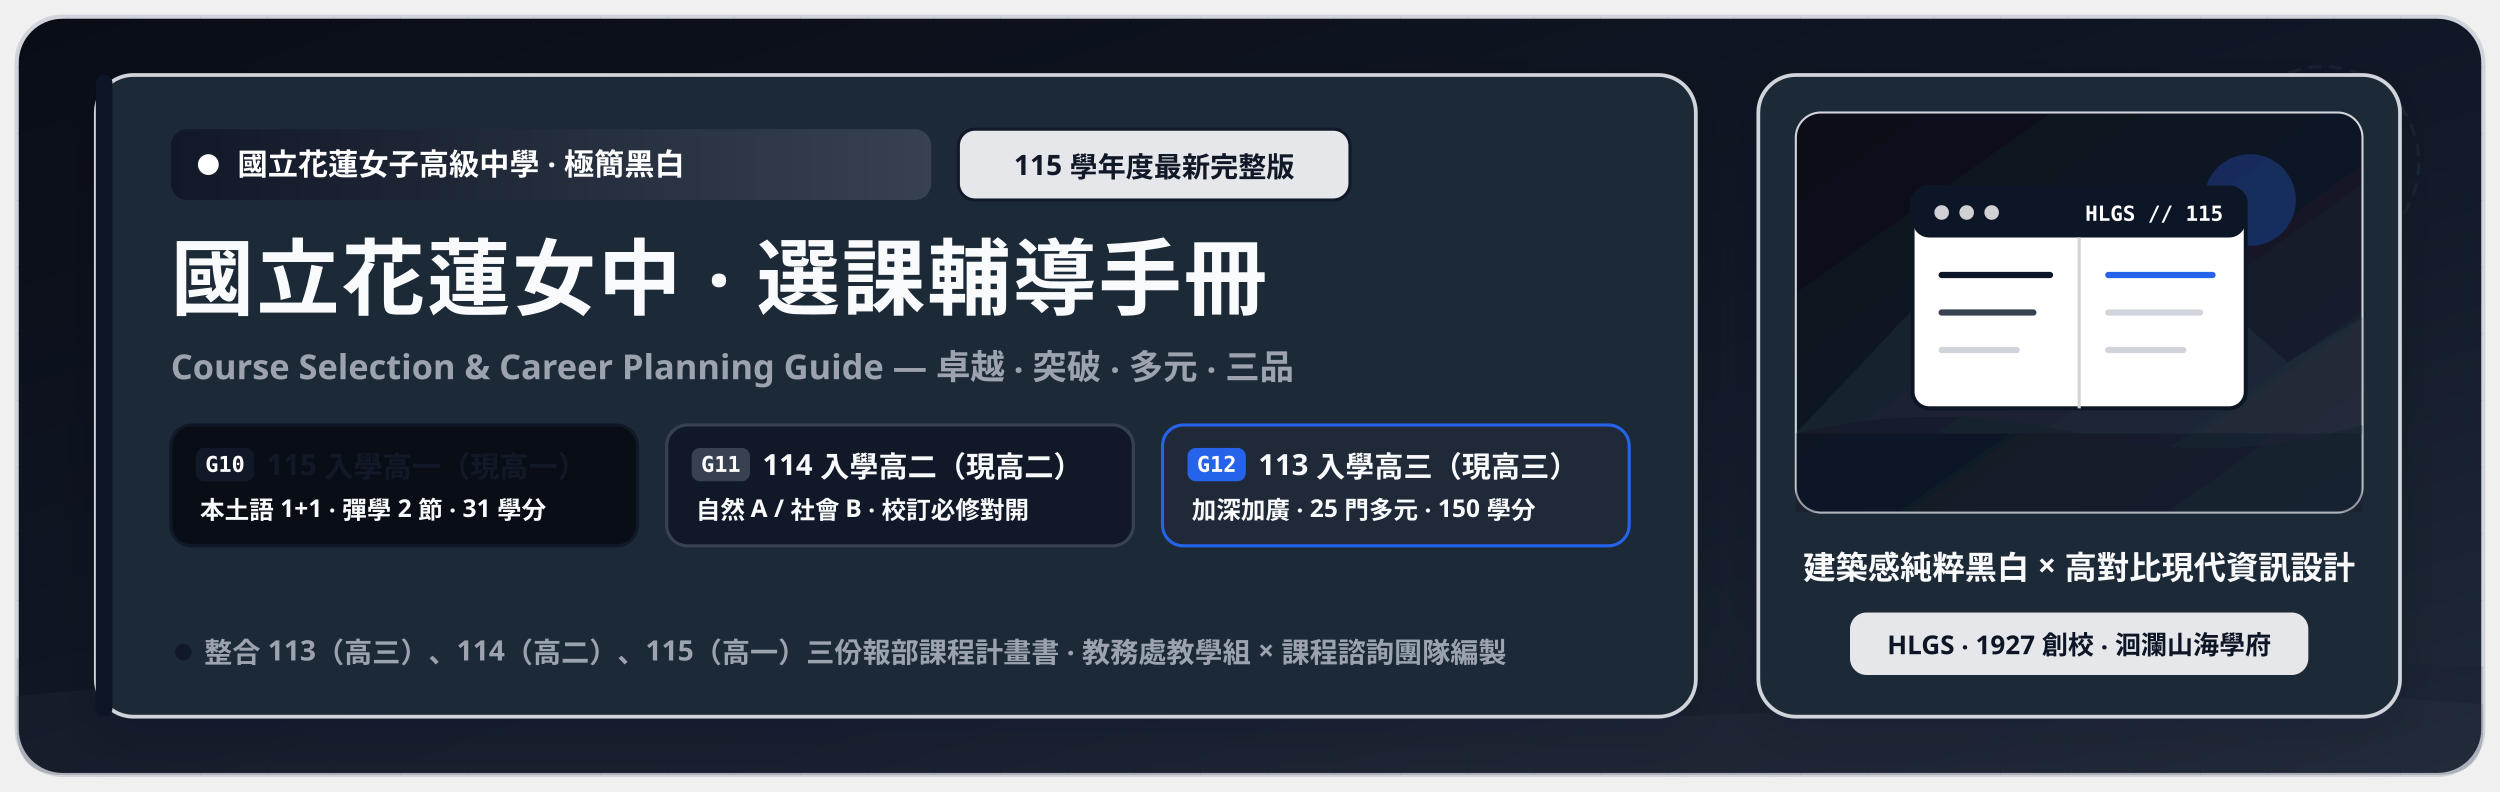
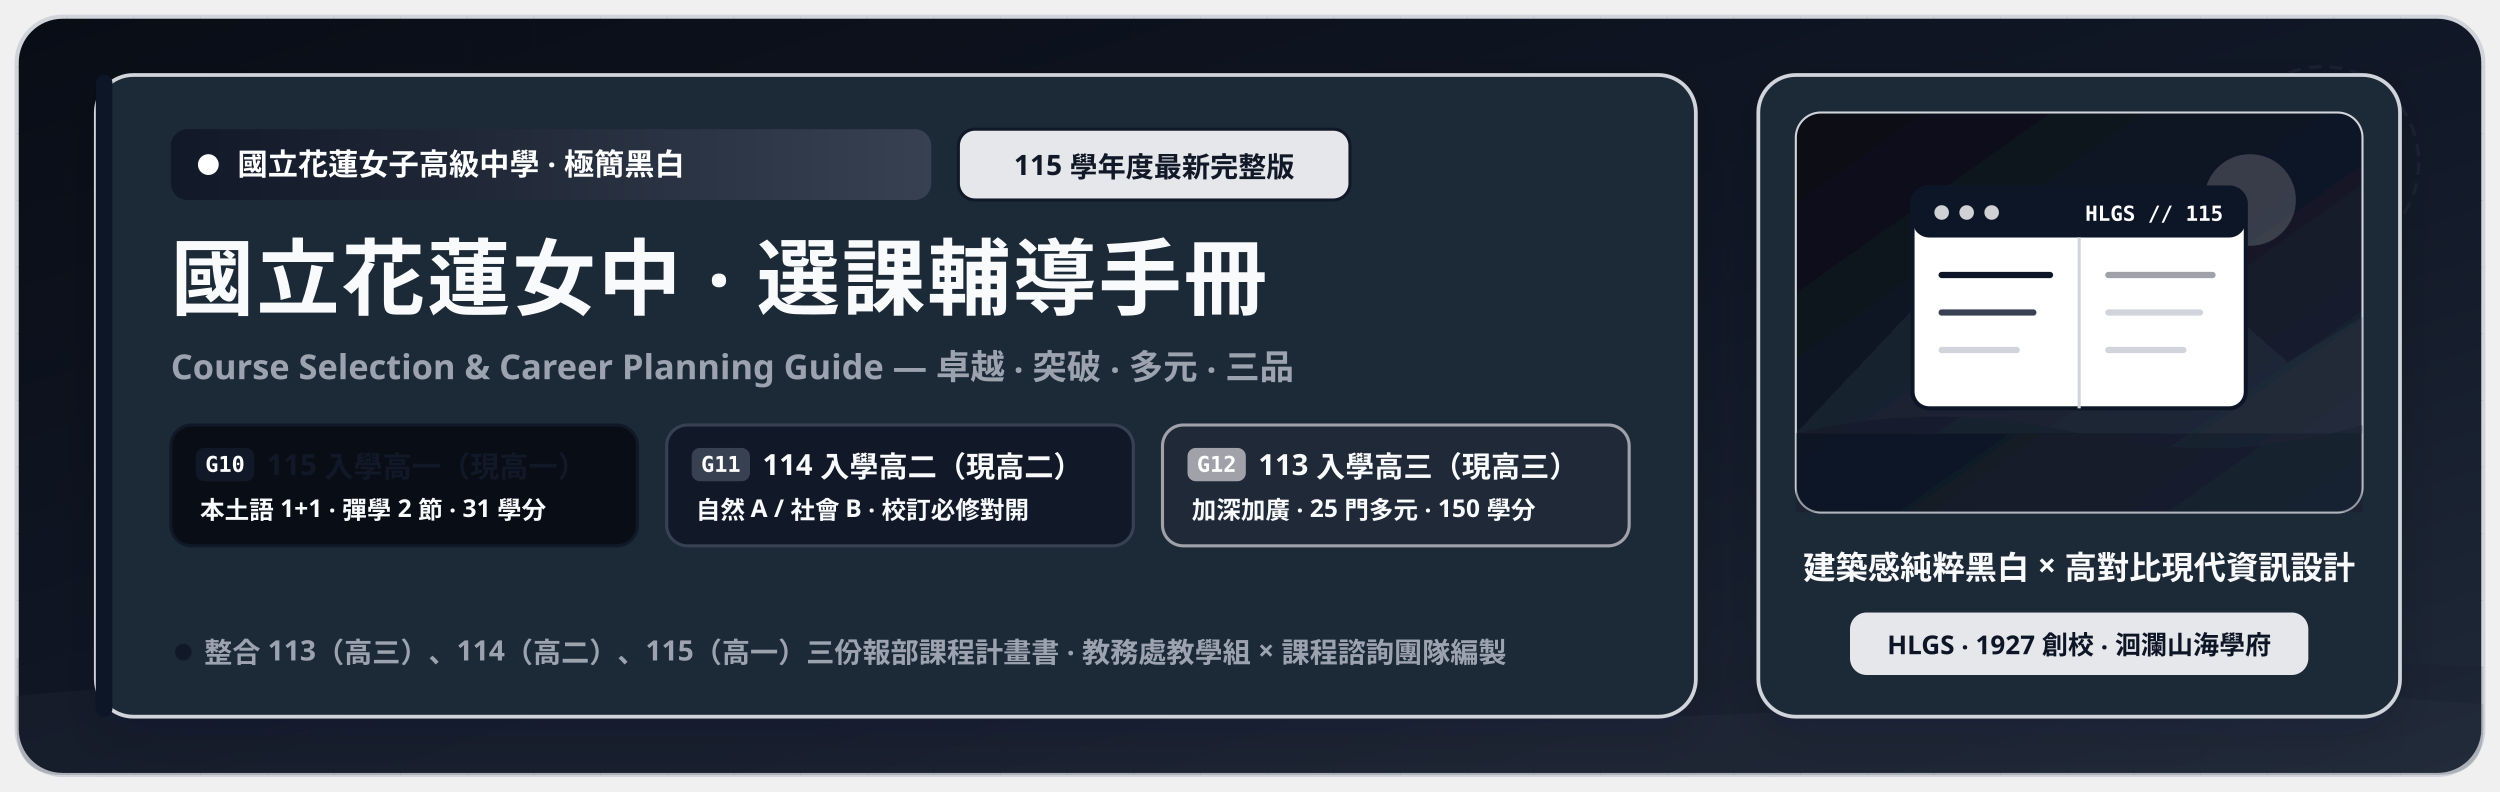
<svg xmlns="http://www.w3.org/2000/svg" viewBox="0 0 1200 380" width="100%" height="100%">
  <defs>
    <linearGradient id="bgGrad_mono_True" x1="0%" y1="0%" x2="100%" y2="100%">
      <stop offset="0%" stop-color="#090D16" />
      <stop offset="55%" stop-color="#111827" />
      <stop offset="100%" stop-color="#1F2937" />
    </linearGradient>
    <linearGradient id="pillGrad_mono_True" x1="0%" y1="0%" x2="100%" y2="0%">
      <stop offset="0%" stop-color="#111827" />
      <stop offset="100%" stop-color="#374151" />
    </linearGradient>
    <filter id="softShadow" x="-5%" y="-5%" width="110%" height="115%">
      <feDropShadow dx="0" dy="8" stdDeviation="12" flood-color="#111827" flood-opacity="0.14" />
    </filter>
    <pattern id="archGrid" width="32" height="32" patternUnits="userSpaceOnUse">
      <path d="M 32 0 L 0 0 0 32" fill="none" stroke="#111827" stroke-width="0.6" opacity="0.12" />
    </pattern>
  </defs>
  <rect x="8" y="8" width="1184" height="364" rx="22" fill="url(#bgGrad_mono_True)" stroke="#D1D5DB" stroke-width="2" />
  <rect x="8" y="8" width="1184" height="364" rx="22" fill="url(#archGrid)" />
  <path d="M 8 316 Q 220 290 440 318 T 880 308 L 1192 320 L 1192 350 Q 1192 372 1170 372 L 30 372 Q 8 372 8 350 Z" fill="#111827" opacity="0.10" />
  <path d="M 8 334 Q 280 310 540 334 T 1020 326 L 1192 338 L 1192 350 Q 1192 372 1170 372 L 30 372 Q 8 372 8 350 Z" fill="#374151" opacity="0.14" />
  <circle cx="1115" cy="78" r="46" fill="none" stroke="#374151" stroke-width="1.5" opacity="0.25" stroke-dasharray="6,4" />
-   <circle cx="1115" cy="78" r="28" fill="#2563EB" opacity="0.12" />
+   <circle cx="1115" cy="78" r="28" fill="#A1A1AA" opacity="0.12" />
  <g filter="url(#softShadow)">
    <rect x="46" y="36" width="768" height="308" rx="18" fill="#1F2937" stroke="#D1D5DB" stroke-width="1.8" />
    <rect x="46" y="36" width="8" height="308" rx="4" fill="#111827" />
  </g>
  <rect x="82" y="62" width="365" height="34" rx="8" fill="url(#pillGrad_mono_True)" />
  <circle cx="100" cy="79" r="5" fill="#FFFFFF" />
  <text x="114" y="84" font-family="'Noto Sans TC', 'PingFang TC', 'Microsoft JhengHei', sans-serif" font-size="14.5" font-weight="700" fill="#FFFFFF">
    國立花蓮女子高級中學 ‧ 極簡黑白
  </text>
  <rect x="460" y="62" width="188" height="34" rx="8" fill="#E5E7EB" stroke="#111827" stroke-width="1.5" />
  <text x="554" y="84" text-anchor="middle" font-family="'Noto Sans TC', 'PingFang TC', sans-serif" font-size="13.5" font-weight="800" fill="#111827">
    115 學年度最新完整版
  </text>
  <text x="82" y="148" font-family="'Noto Sans TC', 'PingFang TC', 'Microsoft JhengHei', sans-serif" font-size="40" font-weight="900" fill="#F9FAFB" letter-spacing="1">
    國立花蓮女中 ‧ 選課輔導手冊
  </text>
  <text x="82" y="182" font-family="'Noto Sans TC', 'PingFang TC', sans-serif" font-size="16.5" font-weight="600" fill="#9CA3AF">
    Course Selection &amp; Career Planning Guide — 卓越 ‧ 突破 ‧ 多元 ‧ 三品
  </text>
  <g transform="translate(82, 204)">
    <rect x="0" y="0" width="224" height="58" rx="10" fill="#090D16" stroke="#111827" stroke-width="1.5" />
    <rect x="12" y="11" width="28" height="16" rx="4" fill="#111827" />
    <text x="26" y="22.5" text-anchor="middle" font-family="monospace" font-size="10.5" font-weight="800" fill="#FFFFFF">G10</text>
    <text x="46" y="24" font-family="'Noto Sans TC', sans-serif" font-size="14" font-weight="800" fill="#111827">115 入學高一（現高一）</text>
    <text x="14" y="45" font-family="'Noto Sans TC', sans-serif" font-size="11.8" font-weight="600" fill="#F9FAFB">本土語 1+1 ‧ 彈學 2 節 ‧ 31 學分</text>
    <rect x="238" y="0" width="224" height="58" rx="10" fill="#111827" stroke="#374151" stroke-width="1.5" />
    <rect x="250" y="11" width="28" height="16" rx="4" fill="#374151" />
    <text x="264" y="22.5" text-anchor="middle" font-family="monospace" font-size="10.5" font-weight="800" fill="#FFFFFF">G11</text>
    <text x="284" y="24" font-family="'Noto Sans TC', sans-serif" font-size="14" font-weight="800" fill="#F9FAFB">114 入學高二（現高二）</text>
    <text x="252" y="45" font-family="'Noto Sans TC', sans-serif" font-size="11.8" font-weight="600" fill="#F9FAFB">自然 A / 社會 B ‧ 校訂必修對開</text>
-     <rect x="476" y="0" width="224" height="58" rx="10" fill="#1F2937" stroke="#2563EB" stroke-width="1.5" />
-     <rect x="488" y="11" width="28" height="16" rx="4" fill="#2563EB" />
+     <rect x="476" y="0" width="224" height="58" rx="10" fill="#1F2937" stroke="#A1A1AA" stroke-width="1.5" />
+     <rect x="488" y="11" width="28" height="16" rx="4" fill="#A1A1AA" />
    <text x="502" y="22.5" text-anchor="middle" font-family="monospace" font-size="10.5" font-weight="800" fill="#FFFFFF">G12</text>
    <text x="522" y="24" font-family="'Noto Sans TC', sans-serif" font-size="14" font-weight="800" fill="#F9FAFB">113 入學高三（現高三）</text>
    <text x="490" y="45" font-family="'Noto Sans TC', sans-serif" font-size="11.8" font-weight="600" fill="#F9FAFB">加深加廣 ‧ 25 門多元 ‧ 150 學分</text>
  </g>
  <circle cx="88" cy="313" r="4" fill="#111827" />
  <text x="98" y="318" font-family="'Noto Sans TC', sans-serif" font-size="13.5" font-weight="600" fill="#9CA3AF">
    整合 113（高三）、114（高二）、115（高一）三份報部課程計畫書 ‧ 教務處教學組 × 課程諮詢團隊編製
  </text>
  <g transform="translate(844, 36)" filter="url(#softShadow)">
    <rect x="0" y="0" width="308" height="308" rx="18" fill="#1F2937" stroke="#D1D5DB" stroke-width="1.8" />
    <rect x="18" y="18" width="272" height="192" rx="12" fill="url(#bgGrad_mono_True)" stroke="#D1D5DB" stroke-width="1" />
-     <circle cx="236" cy="60" r="22" fill="#2563EB" opacity="0.28" />
+     <circle cx="236" cy="60" r="22" fill="#A1A1AA" opacity="0.28" />
    <path d="M 18 172 L 82 104 L 138 148 L 198 88 L 254 138 L 290 116 L 290 172 Z" fill="#374151" opacity="0.26" />
    <path d="M 18 172 Q 86 156 154 172 T 290 168 L 290 210 L 18 210 Z" fill="#111827" opacity="0.32" />
    <rect x="74" y="54" width="160" height="106" rx="8" fill="#FFFFFF" stroke="#111827" stroke-width="2" />
    <rect x="74" y="54" width="160" height="24" rx="8" fill="#111827" />
    <circle cx="88" cy="66" r="3.5" fill="#FFFFFF" opacity="0.8" />
    <circle cx="100" cy="66" r="3.5" fill="#FFFFFF" opacity="0.8" />
    <circle cx="112" cy="66" r="3.5" fill="#FFFFFF" opacity="0.8" />
    <text x="190" y="70" text-anchor="middle" font-family="monospace" font-size="10" font-weight="700" fill="#FFFFFF">HLGS // 115</text>
    <line x1="154" y1="78" x2="154" y2="160" stroke="#D1D5DB" stroke-width="1.5" />
    <line x1="88" y1="96" x2="140" y2="96" stroke="#111827" stroke-width="3" stroke-linecap="round" />
    <line x1="88" y1="114" x2="132" y2="114" stroke="#374151" stroke-width="3" stroke-linecap="round" />
    <line x1="88" y1="132" x2="124" y2="132" stroke="#D1D5DB" stroke-width="3" stroke-linecap="round" />
-     <line x1="168" y1="96" x2="218" y2="96" stroke="#2563EB" stroke-width="3" stroke-linecap="round" />
+     <line x1="168" y1="96" x2="218" y2="96" stroke="#A1A1AA" stroke-width="3" stroke-linecap="round" />
    <line x1="168" y1="114" x2="212" y2="114" stroke="#D1D5DB" stroke-width="3" stroke-linecap="round" />
    <line x1="168" y1="132" x2="204" y2="132" stroke="#D1D5DB" stroke-width="3" stroke-linecap="round" />
    <text x="154" y="242" text-anchor="middle" font-family="'Noto Sans TC', sans-serif" font-size="15.5" font-weight="800" fill="#F9FAFB">
      建築感純粹黑白 × 高對比現代資訊設計
    </text>
    <rect x="44" y="258" width="220" height="30" rx="8" fill="#E5E7EB" />
    <text x="154" y="278" text-anchor="middle" font-family="'Noto Sans TC', sans-serif" font-size="12.5" font-weight="800" fill="#111827">
      HLGS ‧ 1927 創校 ‧ 洄瀾山海學府
    </text>
  </g>
</svg>
